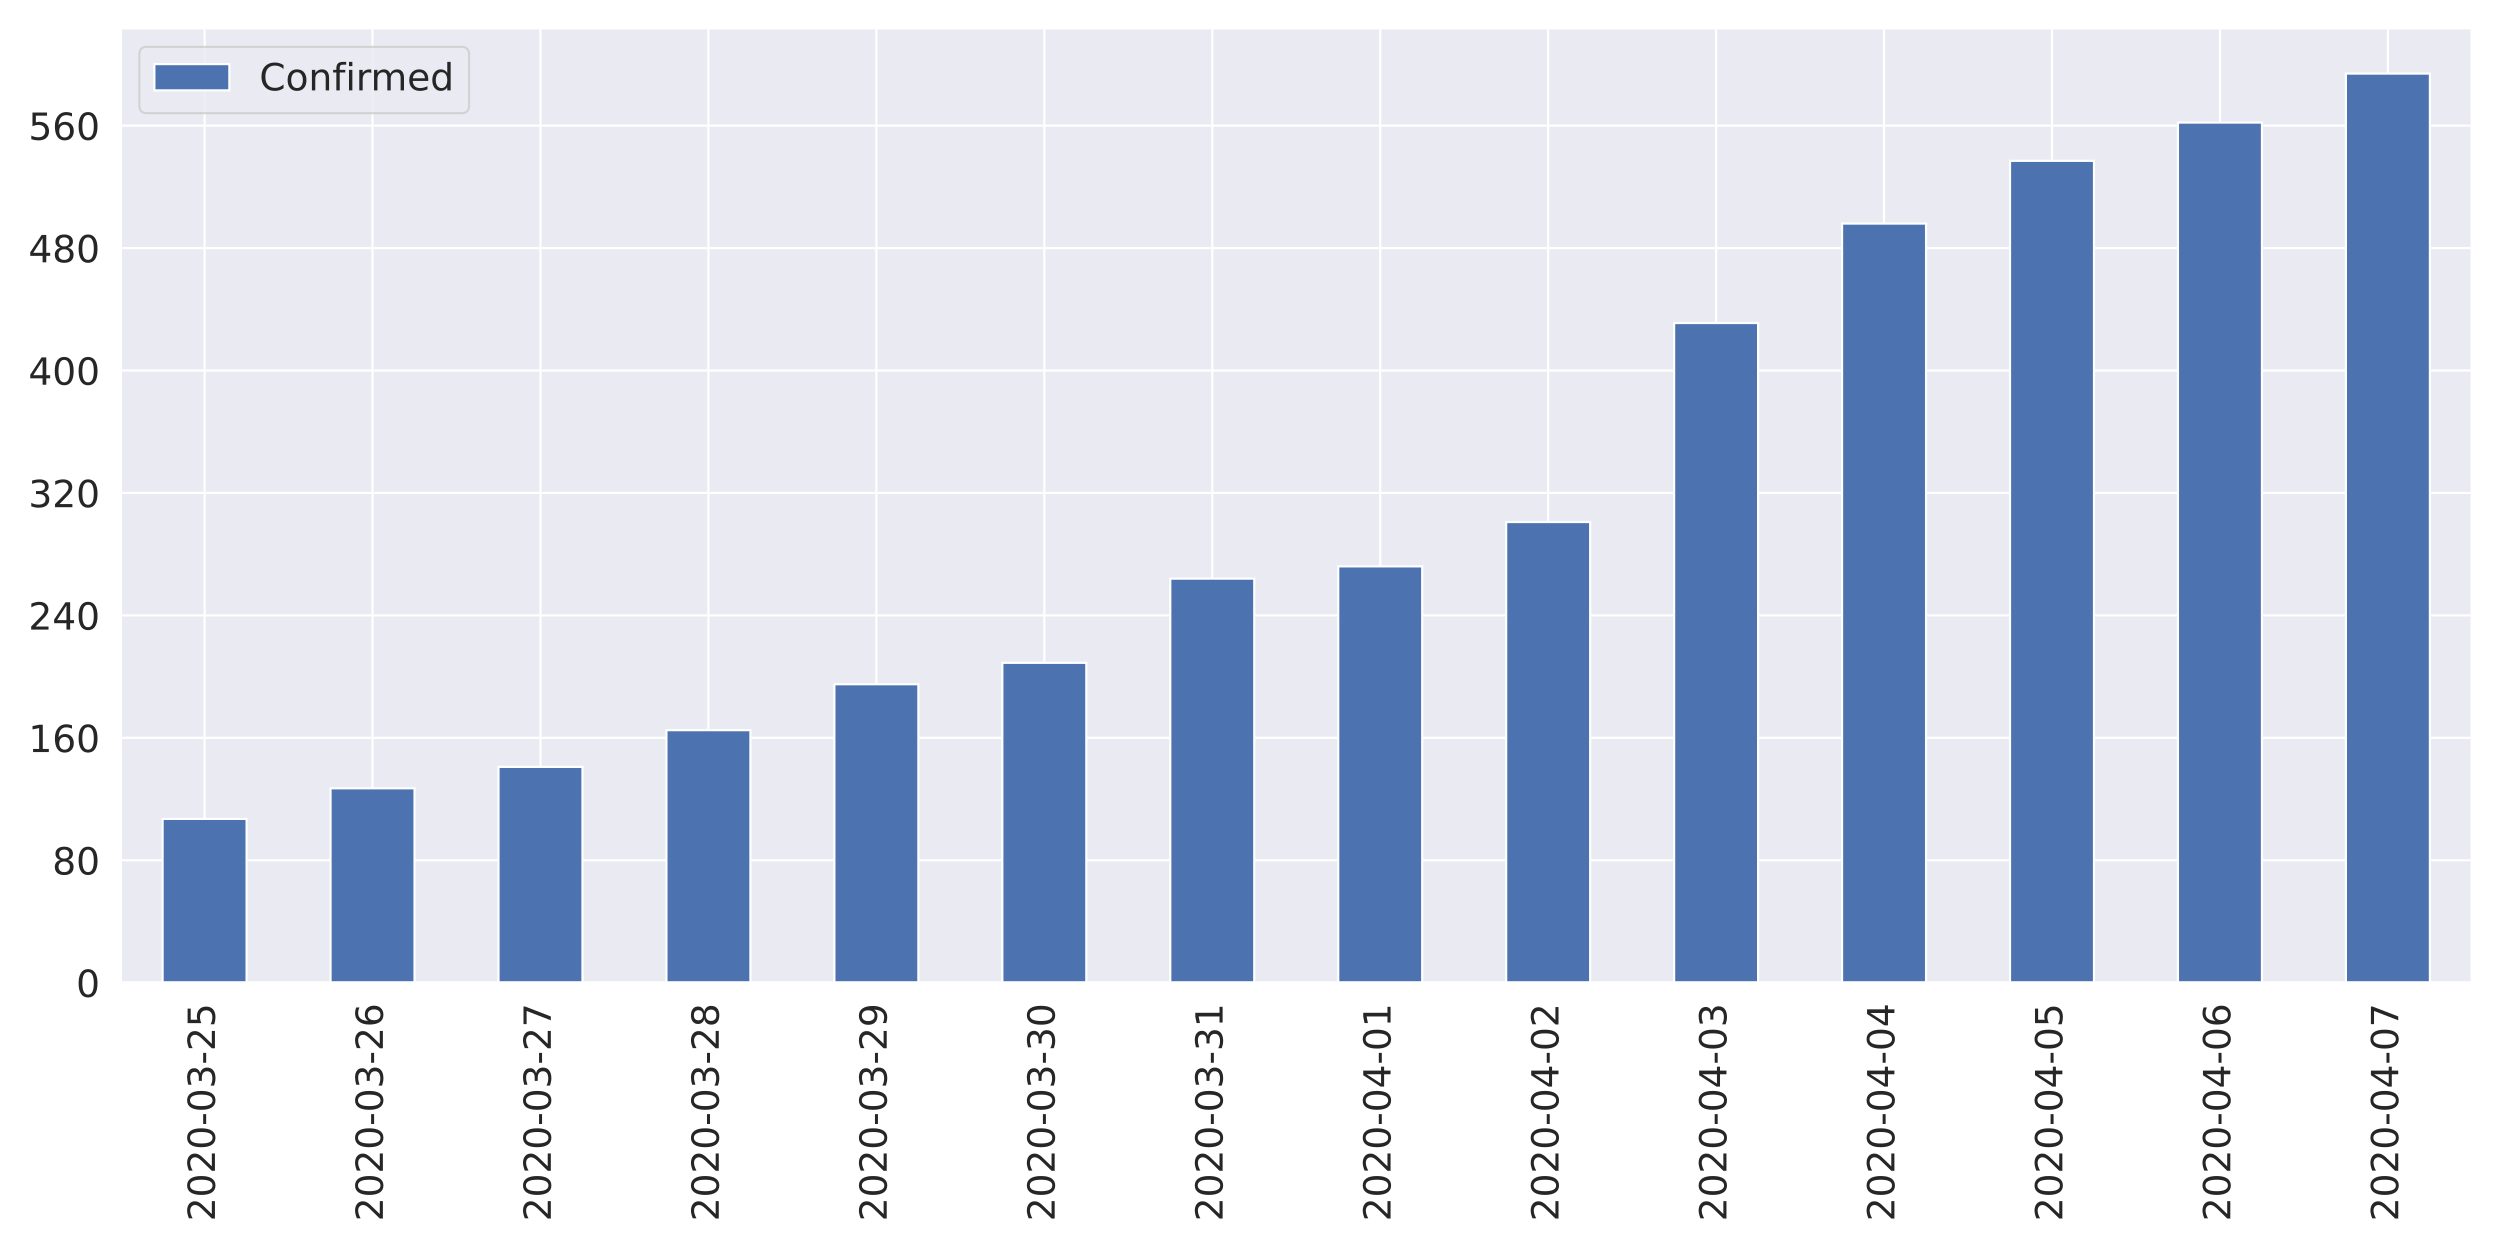
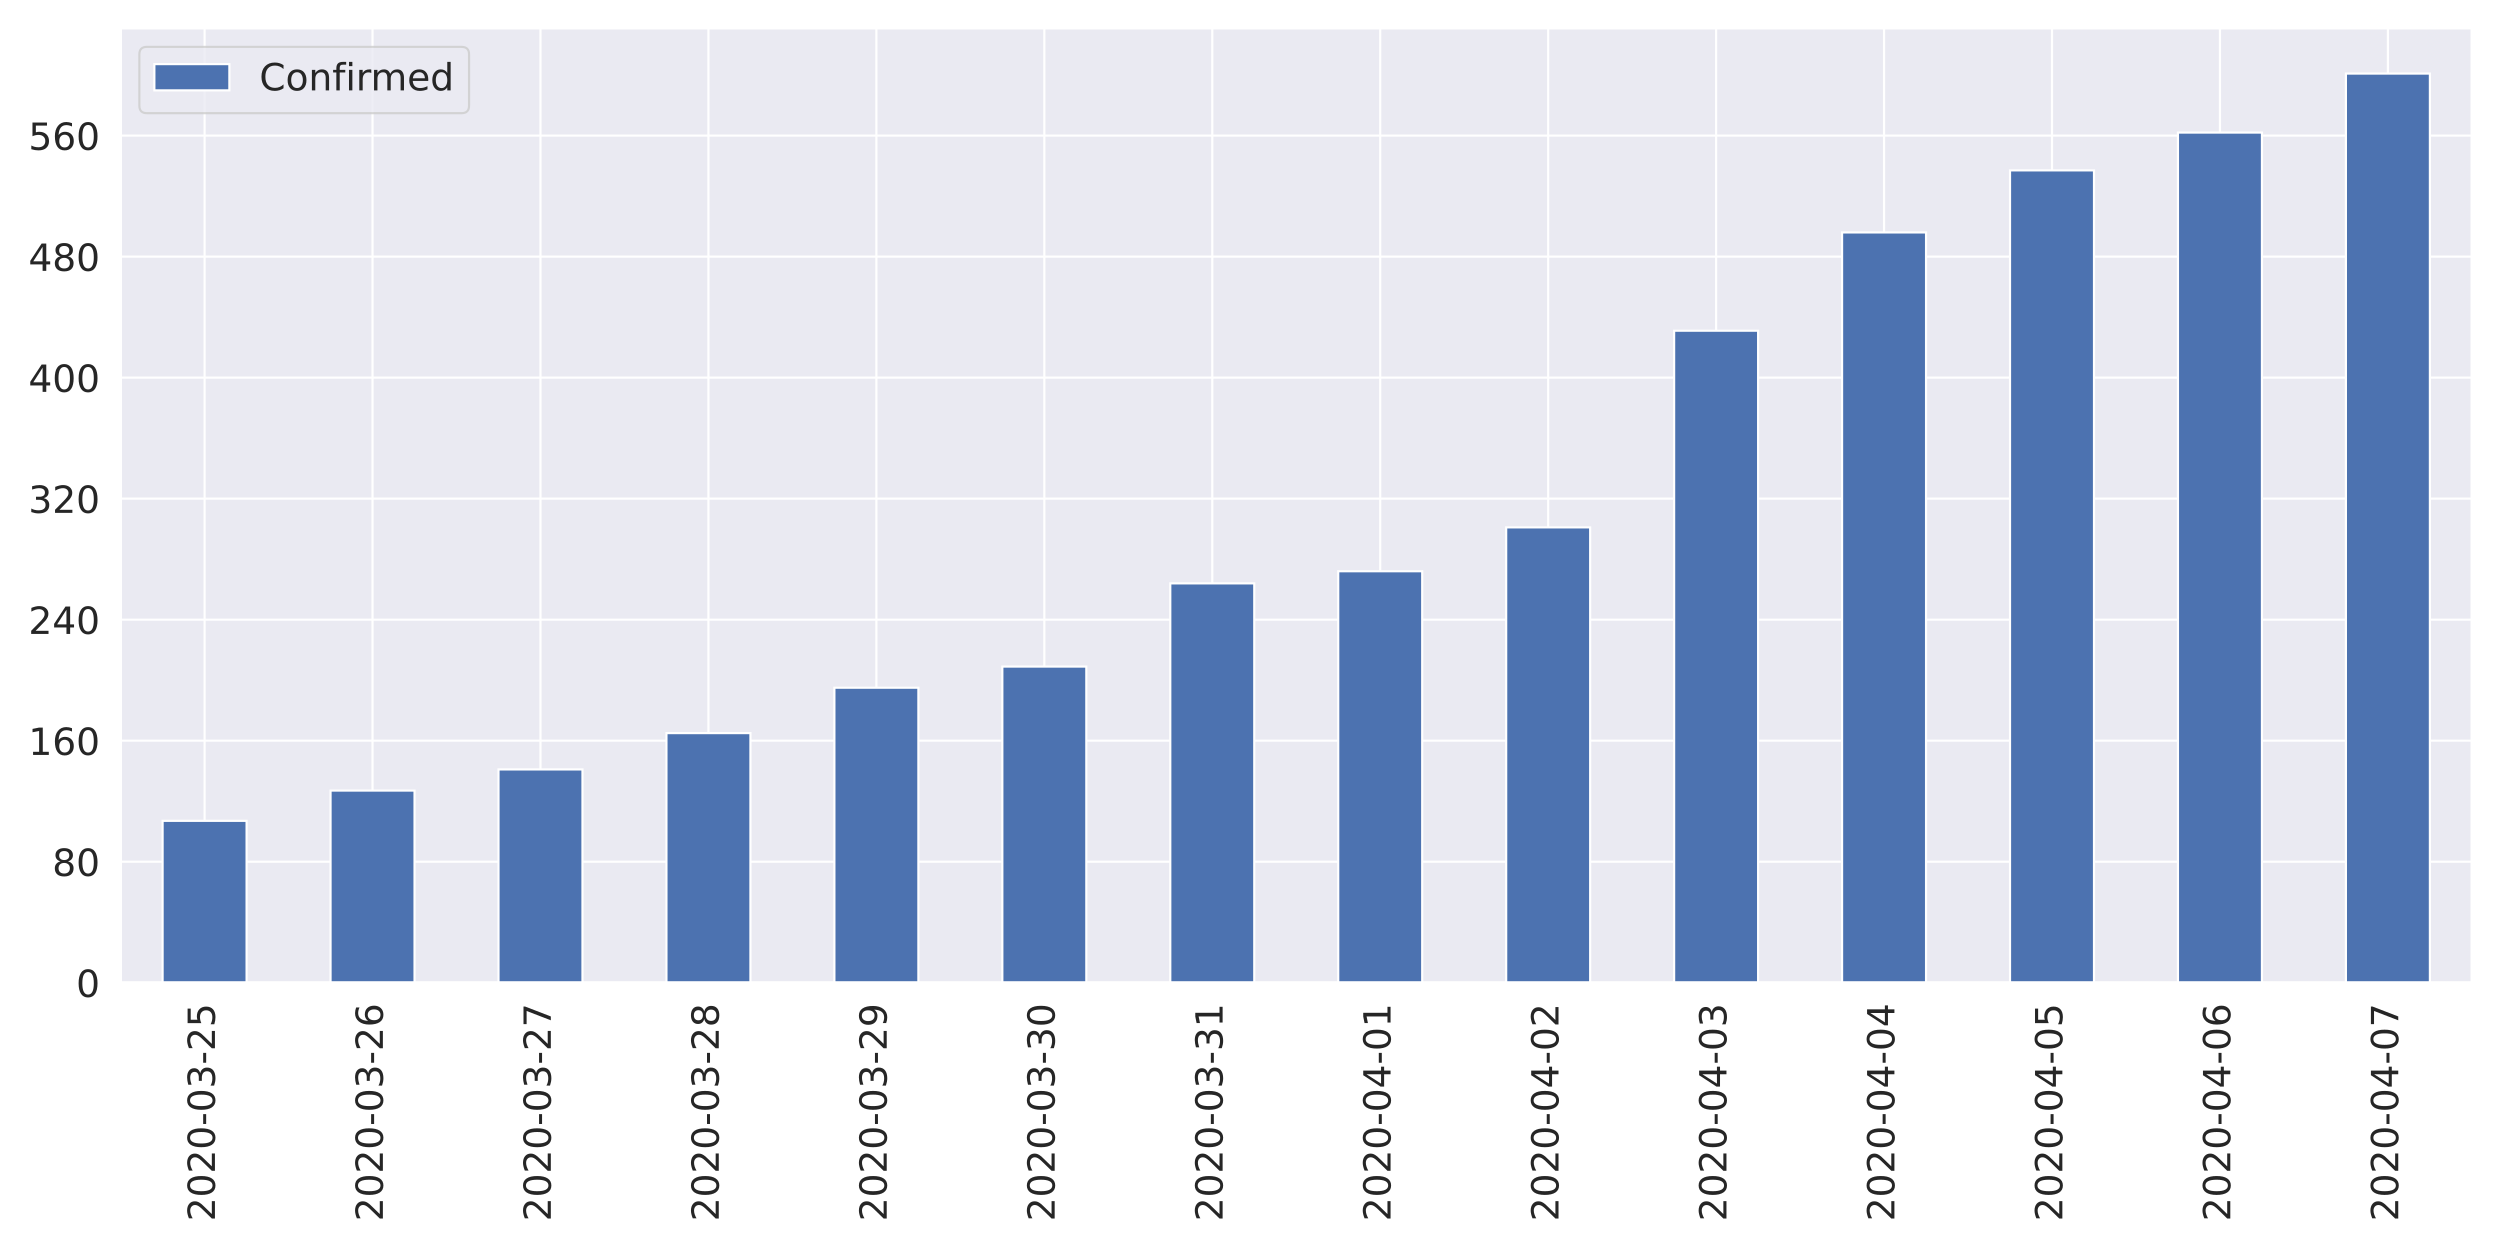
<svg xmlns="http://www.w3.org/2000/svg" xmlns:xlink="http://www.w3.org/1999/xlink" height="576pt" version="1.1" viewBox="0 0 1152 576" width="1152pt">
  <defs>
    <style type="text/css">
*{stroke-linecap:butt;stroke-linejoin:round;}
  </style>
  </defs>
  <g id="figure_1">
    <g id="patch_1">
      <path d="M 0 576  L 1152 576  L 1152 0  L 0 0  z " style="fill:#ffffff;" />
    </g>
    <g id="axes_1">
      <g id="patch_2">
        <path d="M 55.58 452.83  L 1139.04 452.83  L 1139.04 12.96  L 55.58 12.96  z " style="fill:#eaeaf2;" />
      </g>
      <g id="matplotlib.axis_1">
        <g id="xtick_1">
          <g id="line2d_1">
            <path clip-path="url(#p7d0ca9d0f2)" d="M 94.275 452.83  L 94.275 12.96  " style="fill:none;stroke:#ffffff;stroke-linecap:round;" />
          </g>
          <g id="text_1">
            <defs>
              <path d="M 19.188 8.297  L 53.609 8.297  L 53.609 0  L 7.328 0  L 7.328 8.297  Q 12.938 14.109 22.625 23.891  Q 32.328 33.688 34.812 36.531  Q 39.547 41.844 41.422 45.531  Q 43.312 49.219 43.312 52.781  Q 43.312 58.594 39.234 62.25  Q 35.156 65.922 28.609 65.922  Q 23.969 65.922 18.812 64.312  Q 13.672 62.703 7.812 59.422  L 7.812 69.391  Q 13.766 71.781 18.938 73  Q 24.125 74.219 28.422 74.219  Q 39.75 74.219 46.484 68.547  Q 53.219 62.891 53.219 53.422  Q 53.219 48.922 51.531 44.891  Q 49.859 40.875 45.406 35.406  Q 44.188 33.984 37.641 27.219  Q 31.109 20.453 19.188 8.297  z " id="DejaVuSans-50" />
              <path d="M 31.781 66.406  Q 24.172 66.406 20.328 58.906  Q 16.5 51.422 16.5 36.375  Q 16.5 21.391 20.328 13.891  Q 24.172 6.391 31.781 6.391  Q 39.453 6.391 43.281 13.891  Q 47.125 21.391 47.125 36.375  Q 47.125 51.422 43.281 58.906  Q 39.453 66.406 31.781 66.406  z M 31.781 74.219  Q 44.047 74.219 50.516 64.516  Q 56.984 54.828 56.984 36.375  Q 56.984 17.969 50.516 8.266  Q 44.047 -1.422 31.781 -1.422  Q 19.531 -1.422 13.062 8.266  Q 6.594 17.969 6.594 36.375  Q 6.594 54.828 13.062 64.516  Q 19.531 74.219 31.781 74.219  z " id="DejaVuSans-48" />
              <path d="M 4.891 31.391  L 31.203 31.391  L 31.203 23.391  L 4.891 23.391  z " id="DejaVuSans-45" />
              <path d="M 40.578 39.312  Q 47.656 37.797 51.625 33  Q 55.609 28.219 55.609 21.188  Q 55.609 10.406 48.188 4.484  Q 40.766 -1.422 27.094 -1.422  Q 22.516 -1.422 17.656 -0.516  Q 12.797 0.391 7.625 2.203  L 7.625 11.719  Q 11.719 9.328 16.594 8.109  Q 21.484 6.891 26.812 6.891  Q 36.078 6.891 40.938 10.547  Q 45.797 14.203 45.797 21.188  Q 45.797 27.641 41.281 31.266  Q 36.766 34.906 28.719 34.906  L 20.219 34.906  L 20.219 43.016  L 29.109 43.016  Q 36.375 43.016 40.234 45.922  Q 44.094 48.828 44.094 54.297  Q 44.094 59.906 40.109 62.906  Q 36.141 65.922 28.719 65.922  Q 24.656 65.922 20.016 65.031  Q 15.375 64.156 9.812 62.312  L 9.812 71.094  Q 15.438 72.656 20.344 73.438  Q 25.25 74.219 29.594 74.219  Q 40.828 74.219 47.359 69.109  Q 53.906 64.016 53.906 55.328  Q 53.906 49.266 50.438 45.094  Q 46.969 40.922 40.578 39.312  z " id="DejaVuSans-51" />
              <path d="M 10.797 72.906  L 49.516 72.906  L 49.516 64.594  L 19.828 64.594  L 19.828 46.734  Q 21.969 47.469 24.109 47.828  Q 26.266 48.188 28.422 48.188  Q 40.625 48.188 47.75 41.5  Q 54.891 34.812 54.891 23.391  Q 54.891 11.625 47.562 5.094  Q 40.234 -1.422 26.906 -1.422  Q 22.312 -1.422 17.547 -0.641  Q 12.797 0.141 7.719 1.703  L 7.719 11.625  Q 12.109 9.234 16.797 8.062  Q 21.484 6.891 26.703 6.891  Q 35.156 6.891 40.078 11.328  Q 45.016 15.766 45.016 23.391  Q 45.016 31 40.078 35.438  Q 35.156 39.891 26.703 39.891  Q 22.75 39.891 18.812 39.016  Q 14.891 38.141 10.797 36.281  z " id="DejaVuSans-53" />
            </defs>
            <g style="fill:#262626;" transform="translate(99.0432 562.7538)rotate(-90)scale(0.1728 -0.1728)">
              <use xlink:href="#DejaVuSans-50" />
              <use x="63.623" xlink:href="#DejaVuSans-48" />
              <use x="127.246" xlink:href="#DejaVuSans-50" />
              <use x="190.869" xlink:href="#DejaVuSans-48" />
              <use x="254.492" xlink:href="#DejaVuSans-45" />
              <use x="290.576" xlink:href="#DejaVuSans-48" />
              <use x="354.199" xlink:href="#DejaVuSans-51" />
              <use x="417.822" xlink:href="#DejaVuSans-45" />
              <use x="453.906" xlink:href="#DejaVuSans-50" />
              <use x="517.529" xlink:href="#DejaVuSans-53" />
            </g>
          </g>
        </g>
        <g id="xtick_2">
          <g id="line2d_2">
            <path clip-path="url(#p7d0ca9d0f2)" d="M 171.665 452.83  L 171.665 12.96  " style="fill:none;stroke:#ffffff;stroke-linecap:round;" />
          </g>
          <g id="text_2">
            <defs>
              <path d="M 33.016 40.375  Q 26.375 40.375 22.484 35.828  Q 18.609 31.297 18.609 23.391  Q 18.609 15.531 22.484 10.953  Q 26.375 6.391 33.016 6.391  Q 39.656 6.391 43.531 10.953  Q 47.406 15.531 47.406 23.391  Q 47.406 31.297 43.531 35.828  Q 39.656 40.375 33.016 40.375  z M 52.594 71.297  L 52.594 62.312  Q 48.875 64.062 45.094 64.984  Q 41.312 65.922 37.594 65.922  Q 27.828 65.922 22.672 59.328  Q 17.531 52.734 16.797 39.406  Q 19.672 43.656 24.016 45.922  Q 28.375 48.188 33.594 48.188  Q 44.578 48.188 50.953 41.516  Q 57.328 34.859 57.328 23.391  Q 57.328 12.156 50.688 5.359  Q 44.047 -1.422 33.016 -1.422  Q 20.359 -1.422 13.672 8.266  Q 6.984 17.969 6.984 36.375  Q 6.984 53.656 15.188 63.938  Q 23.391 74.219 37.203 74.219  Q 40.922 74.219 44.703 73.484  Q 48.484 72.75 52.594 71.297  z " id="DejaVuSans-54" />
            </defs>
            <g style="fill:#262626;" transform="translate(176.4332 562.7538)rotate(-90)scale(0.1728 -0.1728)">
              <use xlink:href="#DejaVuSans-50" />
              <use x="63.623" xlink:href="#DejaVuSans-48" />
              <use x="127.246" xlink:href="#DejaVuSans-50" />
              <use x="190.869" xlink:href="#DejaVuSans-48" />
              <use x="254.492" xlink:href="#DejaVuSans-45" />
              <use x="290.576" xlink:href="#DejaVuSans-48" />
              <use x="354.199" xlink:href="#DejaVuSans-51" />
              <use x="417.822" xlink:href="#DejaVuSans-45" />
              <use x="453.906" xlink:href="#DejaVuSans-50" />
              <use x="517.529" xlink:href="#DejaVuSans-54" />
            </g>
          </g>
        </g>
        <g id="xtick_3">
          <g id="line2d_3">
            <path clip-path="url(#p7d0ca9d0f2)" d="M 249.055 452.83  L 249.055 12.96  " style="fill:none;stroke:#ffffff;stroke-linecap:round;" />
          </g>
          <g id="text_3">
            <defs>
              <path d="M 8.203 72.906  L 55.078 72.906  L 55.078 68.703  L 28.609 0  L 18.312 0  L 43.219 64.594  L 8.203 64.594  z " id="DejaVuSans-55" />
            </defs>
            <g style="fill:#262626;" transform="translate(253.8232 562.7538)rotate(-90)scale(0.1728 -0.1728)">
              <use xlink:href="#DejaVuSans-50" />
              <use x="63.623" xlink:href="#DejaVuSans-48" />
              <use x="127.246" xlink:href="#DejaVuSans-50" />
              <use x="190.869" xlink:href="#DejaVuSans-48" />
              <use x="254.492" xlink:href="#DejaVuSans-45" />
              <use x="290.576" xlink:href="#DejaVuSans-48" />
              <use x="354.199" xlink:href="#DejaVuSans-51" />
              <use x="417.822" xlink:href="#DejaVuSans-45" />
              <use x="453.906" xlink:href="#DejaVuSans-50" />
              <use x="517.529" xlink:href="#DejaVuSans-55" />
            </g>
          </g>
        </g>
        <g id="xtick_4">
          <g id="line2d_4">
            <path clip-path="url(#p7d0ca9d0f2)" d="M 326.445 452.83  L 326.445 12.96  " style="fill:none;stroke:#ffffff;stroke-linecap:round;" />
          </g>
          <g id="text_4">
            <defs>
              <path d="M 31.781 34.625  Q 24.75 34.625 20.719 30.859  Q 16.703 27.094 16.703 20.516  Q 16.703 13.922 20.719 10.156  Q 24.75 6.391 31.781 6.391  Q 38.812 6.391 42.859 10.172  Q 46.922 13.969 46.922 20.516  Q 46.922 27.094 42.891 30.859  Q 38.875 34.625 31.781 34.625  z M 21.922 38.812  Q 15.578 40.375 12.031 44.719  Q 8.5 49.078 8.5 55.328  Q 8.5 64.062 14.719 69.141  Q 20.953 74.219 31.781 74.219  Q 42.672 74.219 48.875 69.141  Q 55.078 64.062 55.078 55.328  Q 55.078 49.078 51.531 44.719  Q 48 40.375 41.703 38.812  Q 48.828 37.156 52.797 32.312  Q 56.781 27.484 56.781 20.516  Q 56.781 9.906 50.312 4.234  Q 43.844 -1.422 31.781 -1.422  Q 19.734 -1.422 13.25 4.234  Q 6.781 9.906 6.781 20.516  Q 6.781 27.484 10.781 32.312  Q 14.797 37.156 21.922 38.812  z M 18.312 54.391  Q 18.312 48.734 21.844 45.562  Q 25.391 42.391 31.781 42.391  Q 38.141 42.391 41.719 45.562  Q 45.312 48.734 45.312 54.391  Q 45.312 60.062 41.719 63.234  Q 38.141 66.406 31.781 66.406  Q 25.391 66.406 21.844 63.234  Q 18.312 60.062 18.312 54.391  z " id="DejaVuSans-56" />
            </defs>
            <g style="fill:#262626;" transform="translate(331.2132 562.7538)rotate(-90)scale(0.1728 -0.1728)">
              <use xlink:href="#DejaVuSans-50" />
              <use x="63.623" xlink:href="#DejaVuSans-48" />
              <use x="127.246" xlink:href="#DejaVuSans-50" />
              <use x="190.869" xlink:href="#DejaVuSans-48" />
              <use x="254.492" xlink:href="#DejaVuSans-45" />
              <use x="290.576" xlink:href="#DejaVuSans-48" />
              <use x="354.199" xlink:href="#DejaVuSans-51" />
              <use x="417.822" xlink:href="#DejaVuSans-45" />
              <use x="453.906" xlink:href="#DejaVuSans-50" />
              <use x="517.529" xlink:href="#DejaVuSans-56" />
            </g>
          </g>
        </g>
        <g id="xtick_5">
          <g id="line2d_5">
            <path clip-path="url(#p7d0ca9d0f2)" d="M 403.835 452.83  L 403.835 12.96  " style="fill:none;stroke:#ffffff;stroke-linecap:round;" />
          </g>
          <g id="text_5">
            <defs>
              <path d="M 10.984 1.516  L 10.984 10.5  Q 14.703 8.734 18.5 7.812  Q 22.312 6.891 25.984 6.891  Q 35.75 6.891 40.891 13.453  Q 46.047 20.016 46.781 33.406  Q 43.953 29.203 39.594 26.953  Q 35.25 24.703 29.984 24.703  Q 19.047 24.703 12.672 31.312  Q 6.297 37.938 6.297 49.422  Q 6.297 60.641 12.938 67.422  Q 19.578 74.219 30.609 74.219  Q 43.266 74.219 49.922 64.516  Q 56.594 54.828 56.594 36.375  Q 56.594 19.141 48.406 8.859  Q 40.234 -1.422 26.422 -1.422  Q 22.703 -1.422 18.891 -0.688  Q 15.094 0.047 10.984 1.516  z M 30.609 32.422  Q 37.25 32.422 41.125 36.953  Q 45.016 41.5 45.016 49.422  Q 45.016 57.281 41.125 61.844  Q 37.25 66.406 30.609 66.406  Q 23.969 66.406 20.094 61.844  Q 16.219 57.281 16.219 49.422  Q 16.219 41.5 20.094 36.953  Q 23.969 32.422 30.609 32.422  z " id="DejaVuSans-57" />
            </defs>
            <g style="fill:#262626;" transform="translate(408.6032 562.7538)rotate(-90)scale(0.1728 -0.1728)">
              <use xlink:href="#DejaVuSans-50" />
              <use x="63.623" xlink:href="#DejaVuSans-48" />
              <use x="127.246" xlink:href="#DejaVuSans-50" />
              <use x="190.869" xlink:href="#DejaVuSans-48" />
              <use x="254.492" xlink:href="#DejaVuSans-45" />
              <use x="290.576" xlink:href="#DejaVuSans-48" />
              <use x="354.199" xlink:href="#DejaVuSans-51" />
              <use x="417.822" xlink:href="#DejaVuSans-45" />
              <use x="453.906" xlink:href="#DejaVuSans-50" />
              <use x="517.529" xlink:href="#DejaVuSans-57" />
            </g>
          </g>
        </g>
        <g id="xtick_6">
          <g id="line2d_6">
            <path clip-path="url(#p7d0ca9d0f2)" d="M 481.225 452.83  L 481.225 12.96  " style="fill:none;stroke:#ffffff;stroke-linecap:round;" />
          </g>
          <g id="text_6">
            <g style="fill:#262626;" transform="translate(485.9932 562.7538)rotate(-90)scale(0.1728 -0.1728)">
              <use xlink:href="#DejaVuSans-50" />
              <use x="63.623" xlink:href="#DejaVuSans-48" />
              <use x="127.246" xlink:href="#DejaVuSans-50" />
              <use x="190.869" xlink:href="#DejaVuSans-48" />
              <use x="254.492" xlink:href="#DejaVuSans-45" />
              <use x="290.576" xlink:href="#DejaVuSans-48" />
              <use x="354.199" xlink:href="#DejaVuSans-51" />
              <use x="417.822" xlink:href="#DejaVuSans-45" />
              <use x="453.906" xlink:href="#DejaVuSans-51" />
              <use x="517.529" xlink:href="#DejaVuSans-48" />
            </g>
          </g>
        </g>
        <g id="xtick_7">
          <g id="line2d_7">
            <path clip-path="url(#p7d0ca9d0f2)" d="M 558.615 452.83  L 558.615 12.96  " style="fill:none;stroke:#ffffff;stroke-linecap:round;" />
          </g>
          <g id="text_7">
            <defs>
              <path d="M 12.406 8.297  L 28.516 8.297  L 28.516 63.922  L 10.984 60.406  L 10.984 69.391  L 28.422 72.906  L 38.281 72.906  L 38.281 8.297  L 54.391 8.297  L 54.391 0  L 12.406 0  z " id="DejaVuSans-49" />
            </defs>
            <g style="fill:#262626;" transform="translate(563.3832 562.7538)rotate(-90)scale(0.1728 -0.1728)">
              <use xlink:href="#DejaVuSans-50" />
              <use x="63.623" xlink:href="#DejaVuSans-48" />
              <use x="127.246" xlink:href="#DejaVuSans-50" />
              <use x="190.869" xlink:href="#DejaVuSans-48" />
              <use x="254.492" xlink:href="#DejaVuSans-45" />
              <use x="290.576" xlink:href="#DejaVuSans-48" />
              <use x="354.199" xlink:href="#DejaVuSans-51" />
              <use x="417.822" xlink:href="#DejaVuSans-45" />
              <use x="453.906" xlink:href="#DejaVuSans-51" />
              <use x="517.529" xlink:href="#DejaVuSans-49" />
            </g>
          </g>
        </g>
        <g id="xtick_8">
          <g id="line2d_8">
            <path clip-path="url(#p7d0ca9d0f2)" d="M 636.005 452.83  L 636.005 12.96  " style="fill:none;stroke:#ffffff;stroke-linecap:round;" />
          </g>
          <g id="text_8">
            <defs>
              <path d="M 37.797 64.312  L 12.891 25.391  L 37.797 25.391  z M 35.203 72.906  L 47.609 72.906  L 47.609 25.391  L 58.016 25.391  L 58.016 17.188  L 47.609 17.188  L 47.609 0  L 37.797 0  L 37.797 17.188  L 4.891 17.188  L 4.891 26.703  z " id="DejaVuSans-52" />
            </defs>
            <g style="fill:#262626;" transform="translate(640.7732 562.7538)rotate(-90)scale(0.1728 -0.1728)">
              <use xlink:href="#DejaVuSans-50" />
              <use x="63.623" xlink:href="#DejaVuSans-48" />
              <use x="127.246" xlink:href="#DejaVuSans-50" />
              <use x="190.869" xlink:href="#DejaVuSans-48" />
              <use x="254.492" xlink:href="#DejaVuSans-45" />
              <use x="290.576" xlink:href="#DejaVuSans-48" />
              <use x="354.199" xlink:href="#DejaVuSans-52" />
              <use x="417.822" xlink:href="#DejaVuSans-45" />
              <use x="453.906" xlink:href="#DejaVuSans-48" />
              <use x="517.529" xlink:href="#DejaVuSans-49" />
            </g>
          </g>
        </g>
        <g id="xtick_9">
          <g id="line2d_9">
            <path clip-path="url(#p7d0ca9d0f2)" d="M 713.395 452.83  L 713.395 12.96  " style="fill:none;stroke:#ffffff;stroke-linecap:round;" />
          </g>
          <g id="text_9">
            <g style="fill:#262626;" transform="translate(718.1632 562.7538)rotate(-90)scale(0.1728 -0.1728)">
              <use xlink:href="#DejaVuSans-50" />
              <use x="63.623" xlink:href="#DejaVuSans-48" />
              <use x="127.246" xlink:href="#DejaVuSans-50" />
              <use x="190.869" xlink:href="#DejaVuSans-48" />
              <use x="254.492" xlink:href="#DejaVuSans-45" />
              <use x="290.576" xlink:href="#DejaVuSans-48" />
              <use x="354.199" xlink:href="#DejaVuSans-52" />
              <use x="417.822" xlink:href="#DejaVuSans-45" />
              <use x="453.906" xlink:href="#DejaVuSans-48" />
              <use x="517.529" xlink:href="#DejaVuSans-50" />
            </g>
          </g>
        </g>
        <g id="xtick_10">
          <g id="line2d_10">
            <path clip-path="url(#p7d0ca9d0f2)" d="M 790.785 452.83  L 790.785 12.96  " style="fill:none;stroke:#ffffff;stroke-linecap:round;" />
          </g>
          <g id="text_10">
            <g style="fill:#262626;" transform="translate(795.5532 562.7538)rotate(-90)scale(0.1728 -0.1728)">
              <use xlink:href="#DejaVuSans-50" />
              <use x="63.623" xlink:href="#DejaVuSans-48" />
              <use x="127.246" xlink:href="#DejaVuSans-50" />
              <use x="190.869" xlink:href="#DejaVuSans-48" />
              <use x="254.492" xlink:href="#DejaVuSans-45" />
              <use x="290.576" xlink:href="#DejaVuSans-48" />
              <use x="354.199" xlink:href="#DejaVuSans-52" />
              <use x="417.822" xlink:href="#DejaVuSans-45" />
              <use x="453.906" xlink:href="#DejaVuSans-48" />
              <use x="517.529" xlink:href="#DejaVuSans-51" />
            </g>
          </g>
        </g>
        <g id="xtick_11">
          <g id="line2d_11">
            <path clip-path="url(#p7d0ca9d0f2)" d="M 868.175 452.83  L 868.175 12.96  " style="fill:none;stroke:#ffffff;stroke-linecap:round;" />
          </g>
          <g id="text_11">
            <g style="fill:#262626;" transform="translate(872.9432 562.7538)rotate(-90)scale(0.1728 -0.1728)">
              <use xlink:href="#DejaVuSans-50" />
              <use x="63.623" xlink:href="#DejaVuSans-48" />
              <use x="127.246" xlink:href="#DejaVuSans-50" />
              <use x="190.869" xlink:href="#DejaVuSans-48" />
              <use x="254.492" xlink:href="#DejaVuSans-45" />
              <use x="290.576" xlink:href="#DejaVuSans-48" />
              <use x="354.199" xlink:href="#DejaVuSans-52" />
              <use x="417.822" xlink:href="#DejaVuSans-45" />
              <use x="453.906" xlink:href="#DejaVuSans-48" />
              <use x="517.529" xlink:href="#DejaVuSans-52" />
            </g>
          </g>
        </g>
        <g id="xtick_12">
          <g id="line2d_12">
            <path clip-path="url(#p7d0ca9d0f2)" d="M 945.565 452.83  L 945.565 12.96  " style="fill:none;stroke:#ffffff;stroke-linecap:round;" />
          </g>
          <g id="text_12">
            <g style="fill:#262626;" transform="translate(950.3332 562.7538)rotate(-90)scale(0.1728 -0.1728)">
              <use xlink:href="#DejaVuSans-50" />
              <use x="63.623" xlink:href="#DejaVuSans-48" />
              <use x="127.246" xlink:href="#DejaVuSans-50" />
              <use x="190.869" xlink:href="#DejaVuSans-48" />
              <use x="254.492" xlink:href="#DejaVuSans-45" />
              <use x="290.576" xlink:href="#DejaVuSans-48" />
              <use x="354.199" xlink:href="#DejaVuSans-52" />
              <use x="417.822" xlink:href="#DejaVuSans-45" />
              <use x="453.906" xlink:href="#DejaVuSans-48" />
              <use x="517.529" xlink:href="#DejaVuSans-53" />
            </g>
          </g>
        </g>
        <g id="xtick_13">
          <g id="line2d_13">
            <path clip-path="url(#p7d0ca9d0f2)" d="M 1022.955 452.83  L 1022.955 12.96  " style="fill:none;stroke:#ffffff;stroke-linecap:round;" />
          </g>
          <g id="text_13">
            <g style="fill:#262626;" transform="translate(1027.723 562.7538)rotate(-90)scale(0.1728 -0.1728)">
              <use xlink:href="#DejaVuSans-50" />
              <use x="63.623" xlink:href="#DejaVuSans-48" />
              <use x="127.246" xlink:href="#DejaVuSans-50" />
              <use x="190.869" xlink:href="#DejaVuSans-48" />
              <use x="254.492" xlink:href="#DejaVuSans-45" />
              <use x="290.576" xlink:href="#DejaVuSans-48" />
              <use x="354.199" xlink:href="#DejaVuSans-52" />
              <use x="417.822" xlink:href="#DejaVuSans-45" />
              <use x="453.906" xlink:href="#DejaVuSans-48" />
              <use x="517.529" xlink:href="#DejaVuSans-54" />
            </g>
          </g>
        </g>
        <g id="xtick_14">
          <g id="line2d_14">
            <path clip-path="url(#p7d0ca9d0f2)" d="M 1100.345 452.83  L 1100.345 12.96  " style="fill:none;stroke:#ffffff;stroke-linecap:round;" />
          </g>
          <g id="text_14">
            <g style="fill:#262626;" transform="translate(1105.113 562.7538)rotate(-90)scale(0.1728 -0.1728)">
              <use xlink:href="#DejaVuSans-50" />
              <use x="63.623" xlink:href="#DejaVuSans-48" />
              <use x="127.246" xlink:href="#DejaVuSans-50" />
              <use x="190.869" xlink:href="#DejaVuSans-48" />
              <use x="254.492" xlink:href="#DejaVuSans-45" />
              <use x="290.576" xlink:href="#DejaVuSans-48" />
              <use x="354.199" xlink:href="#DejaVuSans-52" />
              <use x="417.822" xlink:href="#DejaVuSans-45" />
              <use x="453.906" xlink:href="#DejaVuSans-48" />
              <use x="517.529" xlink:href="#DejaVuSans-55" />
            </g>
          </g>
        </g>
      </g>
      <g id="matplotlib.axis_2">
        <g id="ytick_1">
          <g id="line2d_15">
            <path clip-path="url(#p7d0ca9d0f2)" d="M 55.58 452.83  L 1139.04 452.83  " style="fill:none;stroke:#ffffff;stroke-linecap:round;" />
          </g>
          <g id="text_15">
            <g style="fill:#262626;" transform="translate(35.0856 459.3951)scale(0.1728 -0.1728)">
              <use xlink:href="#DejaVuSans-48" />
            </g>
          </g>
        </g>
        <g id="ytick_2">
          <g id="line2d_16">
-             <path clip-path="url(#p7d0ca9d0f2)" d="M 55.58 396.409  L 1139.04 396.409  " style="fill:none;stroke:#ffffff;stroke-linecap:round;" />
+             <path clip-path="url(#p7d0ca9d0f2)" d="M 55.58 397.066  L 1139.04 397.066  " style="fill:none;stroke:#ffffff;stroke-linecap:round;" />
          </g>
          <g id="text_16">
-             <g style="fill:#262626;" transform="translate(24.0912 402.9743)scale(0.1728 -0.1728)">
+             <g style="fill:#262626;" transform="translate(24.0912 403.6315)scale(0.1728 -0.1728)">
              <use xlink:href="#DejaVuSans-56" />
              <use x="63.623" xlink:href="#DejaVuSans-48" />
            </g>
          </g>
        </g>
        <g id="ytick_3">
          <g id="line2d_17">
-             <path clip-path="url(#p7d0ca9d0f2)" d="M 55.58 339.989  L 1139.04 339.989  " style="fill:none;stroke:#ffffff;stroke-linecap:round;" />
+             <path clip-path="url(#p7d0ca9d0f2)" d="M 55.58 341.303  L 1139.04 341.303  " style="fill:none;stroke:#ffffff;stroke-linecap:round;" />
          </g>
          <g id="text_17">
-             <g style="fill:#262626;" transform="translate(13.0968 346.5536)scale(0.1728 -0.1728)">
+             <g style="fill:#262626;" transform="translate(13.0968 347.8679)scale(0.1728 -0.1728)">
              <use xlink:href="#DejaVuSans-49" />
              <use x="63.623" xlink:href="#DejaVuSans-54" />
              <use x="127.246" xlink:href="#DejaVuSans-48" />
            </g>
          </g>
        </g>
        <g id="ytick_4">
          <g id="line2d_18">
-             <path clip-path="url(#p7d0ca9d0f2)" d="M 55.58 283.568  L 1139.04 283.568  " style="fill:none;stroke:#ffffff;stroke-linecap:round;" />
+             <path clip-path="url(#p7d0ca9d0f2)" d="M 55.58 285.539  L 1139.04 285.539  " style="fill:none;stroke:#ffffff;stroke-linecap:round;" />
          </g>
          <g id="text_18">
-             <g style="fill:#262626;" transform="translate(13.0968 290.1329)scale(0.1728 -0.1728)">
+             <g style="fill:#262626;" transform="translate(13.0968 292.1043)scale(0.1728 -0.1728)">
              <use xlink:href="#DejaVuSans-50" />
              <use x="63.623" xlink:href="#DejaVuSans-52" />
              <use x="127.246" xlink:href="#DejaVuSans-48" />
            </g>
          </g>
        </g>
        <g id="ytick_5">
          <g id="line2d_19">
-             <path clip-path="url(#p7d0ca9d0f2)" d="M 55.58 227.147  L 1139.04 227.147  " style="fill:none;stroke:#ffffff;stroke-linecap:round;" />
+             <path clip-path="url(#p7d0ca9d0f2)" d="M 55.58 229.776  L 1139.04 229.776  " style="fill:none;stroke:#ffffff;stroke-linecap:round;" />
          </g>
          <g id="text_19">
-             <g style="fill:#262626;" transform="translate(13.0968 233.7122)scale(0.1728 -0.1728)">
+             <g style="fill:#262626;" transform="translate(13.0968 236.3408)scale(0.1728 -0.1728)">
              <use xlink:href="#DejaVuSans-51" />
              <use x="63.623" xlink:href="#DejaVuSans-50" />
              <use x="127.246" xlink:href="#DejaVuSans-48" />
            </g>
          </g>
        </g>
        <g id="ytick_6">
          <g id="line2d_20">
-             <path clip-path="url(#p7d0ca9d0f2)" d="M 55.58 170.726  L 1139.04 170.726  " style="fill:none;stroke:#ffffff;stroke-linecap:round;" />
+             <path clip-path="url(#p7d0ca9d0f2)" d="M 55.58 174.012  L 1139.04 174.012  " style="fill:none;stroke:#ffffff;stroke-linecap:round;" />
          </g>
          <g id="text_20">
-             <g style="fill:#262626;" transform="translate(13.0968 177.2915)scale(0.1728 -0.1728)">
+             <g style="fill:#262626;" transform="translate(13.0968 180.5772)scale(0.1728 -0.1728)">
              <use xlink:href="#DejaVuSans-52" />
              <use x="63.623" xlink:href="#DejaVuSans-48" />
              <use x="127.246" xlink:href="#DejaVuSans-48" />
            </g>
          </g>
        </g>
        <g id="ytick_7">
          <g id="line2d_21">
-             <path clip-path="url(#p7d0ca9d0f2)" d="M 55.58 114.306  L 1139.04 114.306  " style="fill:none;stroke:#ffffff;stroke-linecap:round;" />
+             <path clip-path="url(#p7d0ca9d0f2)" d="M 55.58 118.249  L 1139.04 118.249  " style="fill:none;stroke:#ffffff;stroke-linecap:round;" />
          </g>
          <g id="text_21">
-             <g style="fill:#262626;" transform="translate(13.0968 120.8708)scale(0.1728 -0.1728)">
+             <g style="fill:#262626;" transform="translate(13.0968 124.8136)scale(0.1728 -0.1728)">
              <use xlink:href="#DejaVuSans-52" />
              <use x="63.623" xlink:href="#DejaVuSans-56" />
              <use x="127.246" xlink:href="#DejaVuSans-48" />
            </g>
          </g>
        </g>
        <g id="ytick_8">
          <g id="line2d_22">
-             <path clip-path="url(#p7d0ca9d0f2)" d="M 55.58 57.885  L 1139.04 57.885  " style="fill:none;stroke:#ffffff;stroke-linecap:round;" />
+             <path clip-path="url(#p7d0ca9d0f2)" d="M 55.58 62.485  L 1139.04 62.485  " style="fill:none;stroke:#ffffff;stroke-linecap:round;" />
          </g>
          <g id="text_22">
-             <g style="fill:#262626;" transform="translate(13.0968 64.45004)scale(0.1728 -0.1728)">
+             <g style="fill:#262626;" transform="translate(13.0968 69.05007)scale(0.1728 -0.1728)">
              <use xlink:href="#DejaVuSans-53" />
              <use x="63.623" xlink:href="#DejaVuSans-54" />
              <use x="127.246" xlink:href="#DejaVuSans-48" />
            </g>
          </g>
        </g>
      </g>
      <g id="patch_3">
-         <path clip-path="url(#p7d0ca9d0f2)" d="M 74.927 452.83  L 113.623 452.83  L 113.623 377.367  L 74.927 377.367  z " style="fill:#4c72b0;stroke:#ffffff;stroke-linejoin:miter;" />
+         <path clip-path="url(#p7d0ca9d0f2)" d="M 74.927 452.83  L 113.623 452.83  L 113.623 378.246  L 74.927 378.246  z " style="fill:#4c72b0;stroke:#ffffff;stroke-linejoin:miter;" />
      </g>
      <g id="patch_4">
-         <path clip-path="url(#p7d0ca9d0f2)" d="M 152.317 452.83  L 191.012 452.83  L 191.012 363.262  L 152.317 363.262  z " style="fill:#4c72b0;stroke:#ffffff;stroke-linejoin:miter;" />
+         <path clip-path="url(#p7d0ca9d0f2)" d="M 152.317 452.83  L 191.012 452.83  L 191.012 364.305  L 152.317 364.305  z " style="fill:#4c72b0;stroke:#ffffff;stroke-linejoin:miter;" />
      </g>
      <g id="patch_5">
-         <path clip-path="url(#p7d0ca9d0f2)" d="M 229.708 452.83  L 268.402 452.83  L 268.402 353.388  L 229.708 353.388  z " style="fill:#4c72b0;stroke:#ffffff;stroke-linejoin:miter;" />
+         <path clip-path="url(#p7d0ca9d0f2)" d="M 229.708 452.83  L 268.402 452.83  L 268.402 354.547  L 229.708 354.547  z " style="fill:#4c72b0;stroke:#ffffff;stroke-linejoin:miter;" />
      </g>
      <g id="patch_6">
-         <path clip-path="url(#p7d0ca9d0f2)" d="M 307.098 452.83  L 345.793 452.83  L 345.793 336.462  L 307.098 336.462  z " style="fill:#4c72b0;stroke:#ffffff;stroke-linejoin:miter;" />
+         <path clip-path="url(#p7d0ca9d0f2)" d="M 307.098 452.83  L 345.793 452.83  L 345.793 337.818  L 307.098 337.818  z " style="fill:#4c72b0;stroke:#ffffff;stroke-linejoin:miter;" />
      </g>
      <g id="patch_7">
-         <path clip-path="url(#p7d0ca9d0f2)" d="M 384.488 452.83  L 423.183 452.83  L 423.183 315.305  L 384.488 315.305  z " style="fill:#4c72b0;stroke:#ffffff;stroke-linejoin:miter;" />
+         <path clip-path="url(#p7d0ca9d0f2)" d="M 384.488 452.83  L 423.183 452.83  L 423.183 316.906  L 384.488 316.906  z " style="fill:#4c72b0;stroke:#ffffff;stroke-linejoin:miter;" />
      </g>
      <g id="patch_8">
-         <path clip-path="url(#p7d0ca9d0f2)" d="M 461.877 452.83  L 500.572 452.83  L 500.572 305.431  L 461.877 305.431  z " style="fill:#4c72b0;stroke:#ffffff;stroke-linejoin:miter;" />
+         <path clip-path="url(#p7d0ca9d0f2)" d="M 461.877 452.83  L 500.572 452.83  L 500.572 307.148  L 461.877 307.148  z " style="fill:#4c72b0;stroke:#ffffff;stroke-linejoin:miter;" />
      </g>
      <g id="patch_9">
-         <path clip-path="url(#p7d0ca9d0f2)" d="M 539.268 452.83  L 577.962 452.83  L 577.962 266.642  L 539.268 266.642  z " style="fill:#4c72b0;stroke:#ffffff;stroke-linejoin:miter;" />
+         <path clip-path="url(#p7d0ca9d0f2)" d="M 539.268 452.83  L 577.962 452.83  L 577.962 268.81  L 539.268 268.81  z " style="fill:#4c72b0;stroke:#ffffff;stroke-linejoin:miter;" />
      </g>
      <g id="patch_10">
-         <path clip-path="url(#p7d0ca9d0f2)" d="M 616.658 452.83  L 655.352 452.83  L 655.352 261  L 616.658 261  z " style="fill:#4c72b0;stroke:#ffffff;stroke-linejoin:miter;" />
+         <path clip-path="url(#p7d0ca9d0f2)" d="M 616.658 452.83  L 655.352 452.83  L 655.352 263.234  L 616.658 263.234  z " style="fill:#4c72b0;stroke:#ffffff;stroke-linejoin:miter;" />
      </g>
      <g id="patch_11">
-         <path clip-path="url(#p7d0ca9d0f2)" d="M 694.048 452.83  L 732.742 452.83  L 732.742 240.547  L 694.048 240.547  z " style="fill:#4c72b0;stroke:#ffffff;stroke-linejoin:miter;" />
+         <path clip-path="url(#p7d0ca9d0f2)" d="M 694.048 452.83  L 732.742 452.83  L 732.742 243.02  L 694.048 243.02  z " style="fill:#4c72b0;stroke:#ffffff;stroke-linejoin:miter;" />
      </g>
      <g id="patch_12">
-         <path clip-path="url(#p7d0ca9d0f2)" d="M 771.438 452.83  L 810.133 452.83  L 810.133 148.863  L 771.438 148.863  z " style="fill:#4c72b0;stroke:#ffffff;stroke-linejoin:miter;" />
+         <path clip-path="url(#p7d0ca9d0f2)" d="M 771.438 452.83  L 810.133 452.83  L 810.133 152.404  L 771.438 152.404  z " style="fill:#4c72b0;stroke:#ffffff;stroke-linejoin:miter;" />
      </g>
      <g id="patch_13">
-         <path clip-path="url(#p7d0ca9d0f2)" d="M 848.827 452.83  L 887.523 452.83  L 887.523 103.022  L 848.827 103.022  z " style="fill:#4c72b0;stroke:#ffffff;stroke-linejoin:miter;" />
+         <path clip-path="url(#p7d0ca9d0f2)" d="M 848.827 452.83  L 887.523 452.83  L 887.523 107.096  L 848.827 107.096  z " style="fill:#4c72b0;stroke:#ffffff;stroke-linejoin:miter;" />
      </g>
      <g id="patch_14">
-         <path clip-path="url(#p7d0ca9d0f2)" d="M 926.217 452.83  L 964.913 452.83  L 964.913 74.106  L 926.217 74.106  z " style="fill:#4c72b0;stroke:#ffffff;stroke-linejoin:miter;" />
+         <path clip-path="url(#p7d0ca9d0f2)" d="M 926.217 452.83  L 964.913 452.83  L 964.913 78.517  L 926.217 78.517  z " style="fill:#4c72b0;stroke:#ffffff;stroke-linejoin:miter;" />
      </g>
      <g id="patch_15">
-         <path clip-path="url(#p7d0ca9d0f2)" d="M 1003.607 452.83  L 1042.303 452.83  L 1042.303 56.474  L 1003.607 56.474  z " style="fill:#4c72b0;stroke:#ffffff;stroke-linejoin:miter;" />
+         <path clip-path="url(#p7d0ca9d0f2)" d="M 1003.607 452.83  L 1042.303 452.83  L 1042.303 61.091  L 1003.607 61.091  z " style="fill:#4c72b0;stroke:#ffffff;stroke-linejoin:miter;" />
      </g>
      <g id="patch_16">
        <path clip-path="url(#p7d0ca9d0f2)" d="M 1080.997 452.83  L 1119.693 452.83  L 1119.693 33.906  L 1080.997 33.906  z " style="fill:#4c72b0;stroke:#ffffff;stroke-linejoin:miter;" />
      </g>
      <g id="patch_17">
        <path d="M 55.58 452.83  L 55.58 12.96  " style="fill:none;stroke:#ffffff;stroke-linecap:square;stroke-linejoin:miter;stroke-width:1.25;" />
      </g>
      <g id="patch_18">
        <path d="M 1139.04 452.83  L 1139.04 12.96  " style="fill:none;stroke:#ffffff;stroke-linecap:square;stroke-linejoin:miter;stroke-width:1.25;" />
      </g>
      <g id="patch_19">
        <path d="M 55.58 452.83  L 1139.04 452.83  " style="fill:none;stroke:#ffffff;stroke-linecap:square;stroke-linejoin:miter;stroke-width:1.25;" />
      </g>
      <g id="patch_20">
        <path d="M 55.58 12.96  L 1139.04 12.96  " style="fill:none;stroke:#ffffff;stroke-linecap:square;stroke-linejoin:miter;stroke-width:1.25;" />
      </g>
      <g id="legend_1">
        <g id="patch_21">
          <path d="M 67.676 52.148  L 212.682 52.148  Q 216.138 52.148 216.138 48.692  L 216.138 25.056  Q 216.138 21.6 212.682 21.6  L 67.676 21.6  Q 64.22 21.6 64.22 25.056  L 64.22 48.692  Q 64.22 52.148 67.676 52.148  z " style="fill:#eaeaf2;opacity:0.8;stroke:#cccccc;stroke-linejoin:miter;" />
        </g>
        <g id="patch_22">
          <path d="M 71.132 41.642  L 105.692 41.642  L 105.692 29.546  L 71.132 29.546  z " style="fill:#4c72b0;stroke:#ffffff;stroke-linejoin:miter;" />
        </g>
        <g id="text_23">
          <defs>
            <path d="M 64.406 67.281  L 64.406 56.891  Q 59.422 61.531 53.781 63.812  Q 48.141 66.109 41.797 66.109  Q 29.297 66.109 22.656 58.469  Q 16.016 50.828 16.016 36.375  Q 16.016 21.969 22.656 14.328  Q 29.297 6.688 41.797 6.688  Q 48.141 6.688 53.781 8.984  Q 59.422 11.281 64.406 15.922  L 64.406 5.609  Q 59.234 2.094 53.438 0.328  Q 47.656 -1.422 41.219 -1.422  Q 24.656 -1.422 15.125 8.703  Q 5.609 18.844 5.609 36.375  Q 5.609 53.953 15.125 64.078  Q 24.656 74.219 41.219 74.219  Q 47.75 74.219 53.531 72.484  Q 59.328 70.75 64.406 67.281  z " id="DejaVuSans-67" />
            <path d="M 30.609 48.391  Q 23.391 48.391 19.188 42.75  Q 14.984 37.109 14.984 27.297  Q 14.984 17.484 19.156 11.844  Q 23.344 6.203 30.609 6.203  Q 37.797 6.203 41.984 11.859  Q 46.188 17.531 46.188 27.297  Q 46.188 37.016 41.984 42.703  Q 37.797 48.391 30.609 48.391  z M 30.609 56  Q 42.328 56 49.016 48.375  Q 55.719 40.766 55.719 27.297  Q 55.719 13.875 49.016 6.219  Q 42.328 -1.422 30.609 -1.422  Q 18.844 -1.422 12.172 6.219  Q 5.516 13.875 5.516 27.297  Q 5.516 40.766 12.172 48.375  Q 18.844 56 30.609 56  z " id="DejaVuSans-111" />
            <path d="M 54.891 33.016  L 54.891 0  L 45.906 0  L 45.906 32.719  Q 45.906 40.484 42.875 44.328  Q 39.844 48.188 33.797 48.188  Q 26.516 48.188 22.312 43.547  Q 18.109 38.922 18.109 30.906  L 18.109 0  L 9.078 0  L 9.078 54.688  L 18.109 54.688  L 18.109 46.188  Q 21.344 51.125 25.703 53.562  Q 30.078 56 35.797 56  Q 45.219 56 50.047 50.172  Q 54.891 44.344 54.891 33.016  z " id="DejaVuSans-110" />
            <path d="M 37.109 75.984  L 37.109 68.5  L 28.516 68.5  Q 23.688 68.5 21.797 66.547  Q 19.922 64.594 19.922 59.516  L 19.922 54.688  L 34.719 54.688  L 34.719 47.703  L 19.922 47.703  L 19.922 0  L 10.891 0  L 10.891 47.703  L 2.297 47.703  L 2.297 54.688  L 10.891 54.688  L 10.891 58.5  Q 10.891 67.625 15.141 71.797  Q 19.391 75.984 28.609 75.984  z " id="DejaVuSans-102" />
            <path d="M 9.422 54.688  L 18.406 54.688  L 18.406 0  L 9.422 0  z M 9.422 75.984  L 18.406 75.984  L 18.406 64.594  L 9.422 64.594  z " id="DejaVuSans-105" />
            <path d="M 41.109 46.297  Q 39.594 47.172 37.812 47.578  Q 36.031 48 33.891 48  Q 26.266 48 22.188 43.047  Q 18.109 38.094 18.109 28.812  L 18.109 0  L 9.078 0  L 9.078 54.688  L 18.109 54.688  L 18.109 46.188  Q 20.953 51.172 25.484 53.578  Q 30.031 56 36.531 56  Q 37.453 56 38.578 55.875  Q 39.703 55.766 41.062 55.516  z " id="DejaVuSans-114" />
            <path d="M 52 44.188  Q 55.375 50.25 60.062 53.125  Q 64.75 56 71.094 56  Q 79.641 56 84.281 50.016  Q 88.922 44.047 88.922 33.016  L 88.922 0  L 79.891 0  L 79.891 32.719  Q 79.891 40.578 77.094 44.375  Q 74.312 48.188 68.609 48.188  Q 61.625 48.188 57.562 43.547  Q 53.516 38.922 53.516 30.906  L 53.516 0  L 44.484 0  L 44.484 32.719  Q 44.484 40.625 41.703 44.406  Q 38.922 48.188 33.109 48.188  Q 26.219 48.188 22.156 43.531  Q 18.109 38.875 18.109 30.906  L 18.109 0  L 9.078 0  L 9.078 54.688  L 18.109 54.688  L 18.109 46.188  Q 21.188 51.219 25.484 53.609  Q 29.781 56 35.688 56  Q 41.656 56 45.828 52.969  Q 50 49.953 52 44.188  z " id="DejaVuSans-109" />
            <path d="M 56.203 29.594  L 56.203 25.203  L 14.891 25.203  Q 15.484 15.922 20.484 11.062  Q 25.484 6.203 34.422 6.203  Q 39.594 6.203 44.453 7.469  Q 49.312 8.734 54.109 11.281  L 54.109 2.781  Q 49.266 0.734 44.188 -0.344  Q 39.109 -1.422 33.891 -1.422  Q 20.797 -1.422 13.156 6.188  Q 5.516 13.812 5.516 26.812  Q 5.516 40.234 12.766 48.109  Q 20.016 56 32.328 56  Q 43.359 56 49.781 48.891  Q 56.203 41.797 56.203 29.594  z M 47.219 32.234  Q 47.125 39.594 43.094 43.984  Q 39.062 48.391 32.422 48.391  Q 24.906 48.391 20.391 44.141  Q 15.875 39.891 15.188 32.172  z " id="DejaVuSans-101" />
            <path d="M 45.406 46.391  L 45.406 75.984  L 54.391 75.984  L 54.391 0  L 45.406 0  L 45.406 8.203  Q 42.578 3.328 38.25 0.953  Q 33.938 -1.422 27.875 -1.422  Q 17.969 -1.422 11.734 6.484  Q 5.516 14.406 5.516 27.297  Q 5.516 40.188 11.734 48.094  Q 17.969 56 27.875 56  Q 33.938 56 38.25 53.625  Q 42.578 51.266 45.406 46.391  z M 14.797 27.297  Q 14.797 17.391 18.875 11.75  Q 22.953 6.109 30.078 6.109  Q 37.203 6.109 41.297 11.75  Q 45.406 17.391 45.406 27.297  Q 45.406 37.203 41.297 42.844  Q 37.203 48.484 30.078 48.484  Q 22.953 48.484 18.875 42.844  Q 14.797 37.203 14.797 27.297  z " id="DejaVuSans-100" />
          </defs>
          <g style="fill:#262626;" transform="translate(119.516 41.6421)scale(0.1728 -0.1728)">
            <use xlink:href="#DejaVuSans-67" />
            <use x="69.824" xlink:href="#DejaVuSans-111" />
            <use x="131.006" xlink:href="#DejaVuSans-110" />
            <use x="194.385" xlink:href="#DejaVuSans-102" />
            <use x="229.59" xlink:href="#DejaVuSans-105" />
            <use x="257.373" xlink:href="#DejaVuSans-114" />
            <use x="296.736" xlink:href="#DejaVuSans-109" />
            <use x="394.148" xlink:href="#DejaVuSans-101" />
            <use x="455.672" xlink:href="#DejaVuSans-100" />
          </g>
        </g>
      </g>
    </g>
  </g>
  <defs>
    <clipPath id="p7d0ca9d0f2">
      <rect height="439.87" width="1083.46" x="55.58" y="12.96" />
    </clipPath>
  </defs>
</svg>
